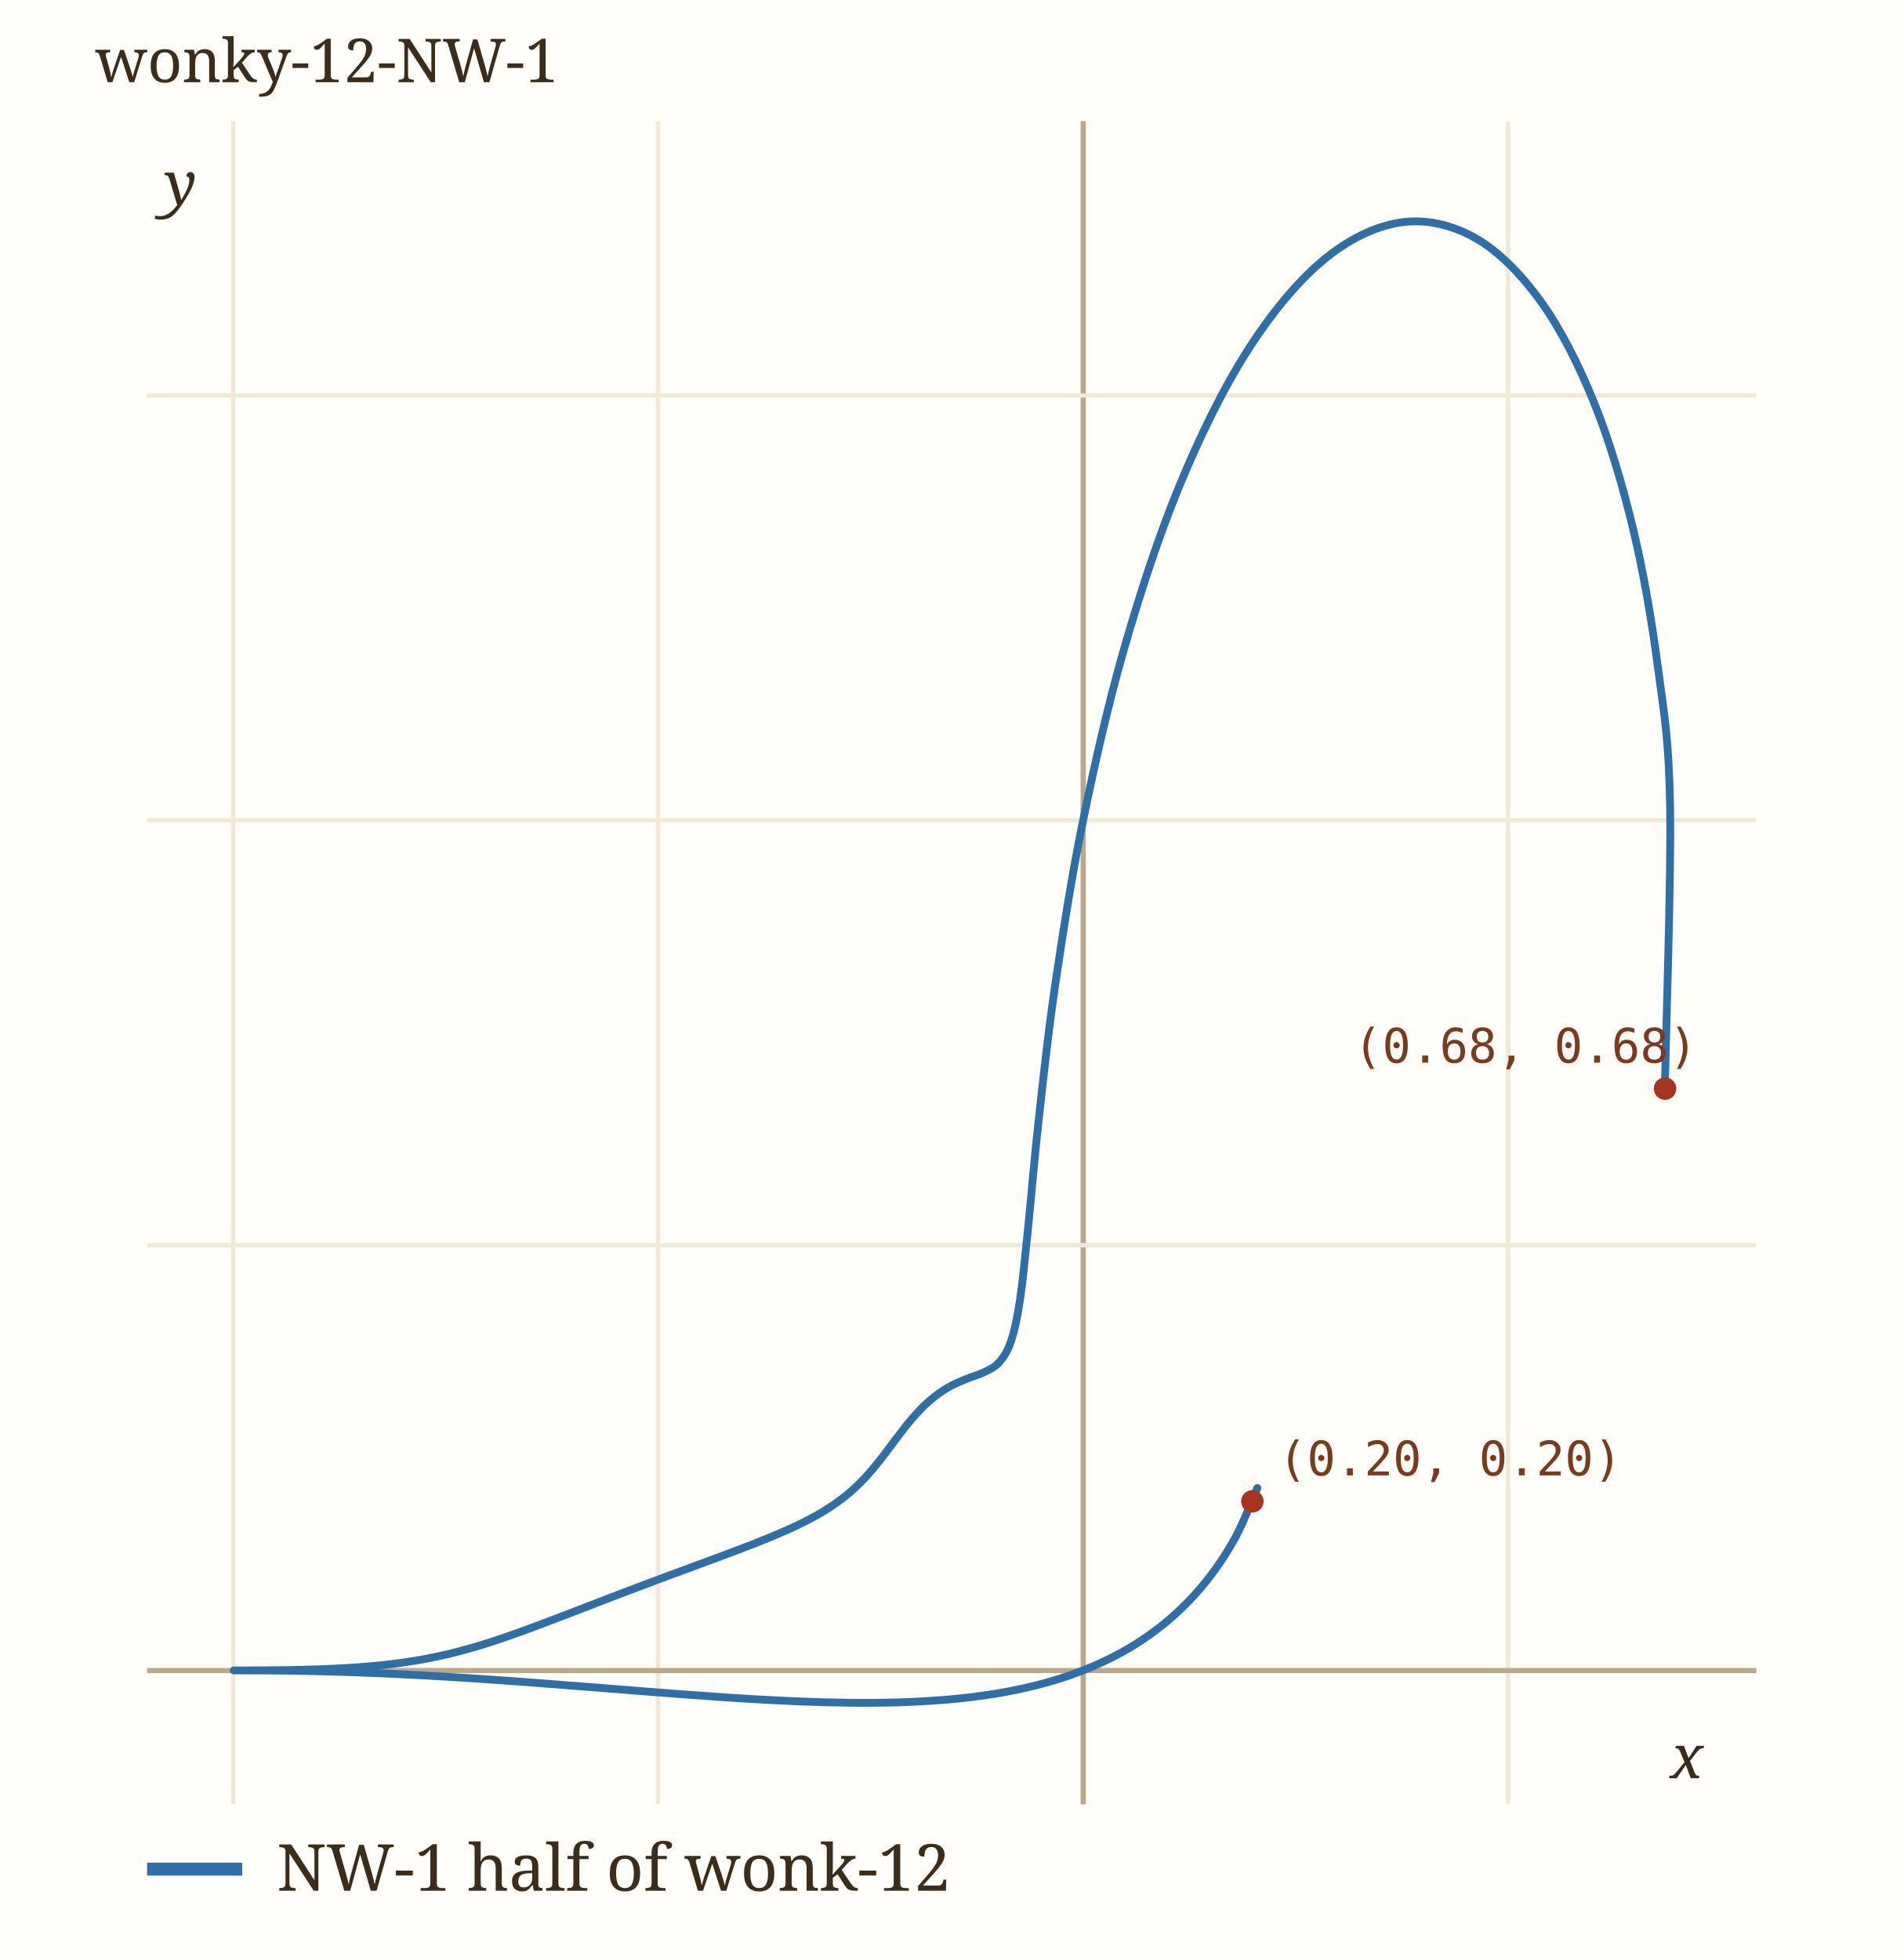
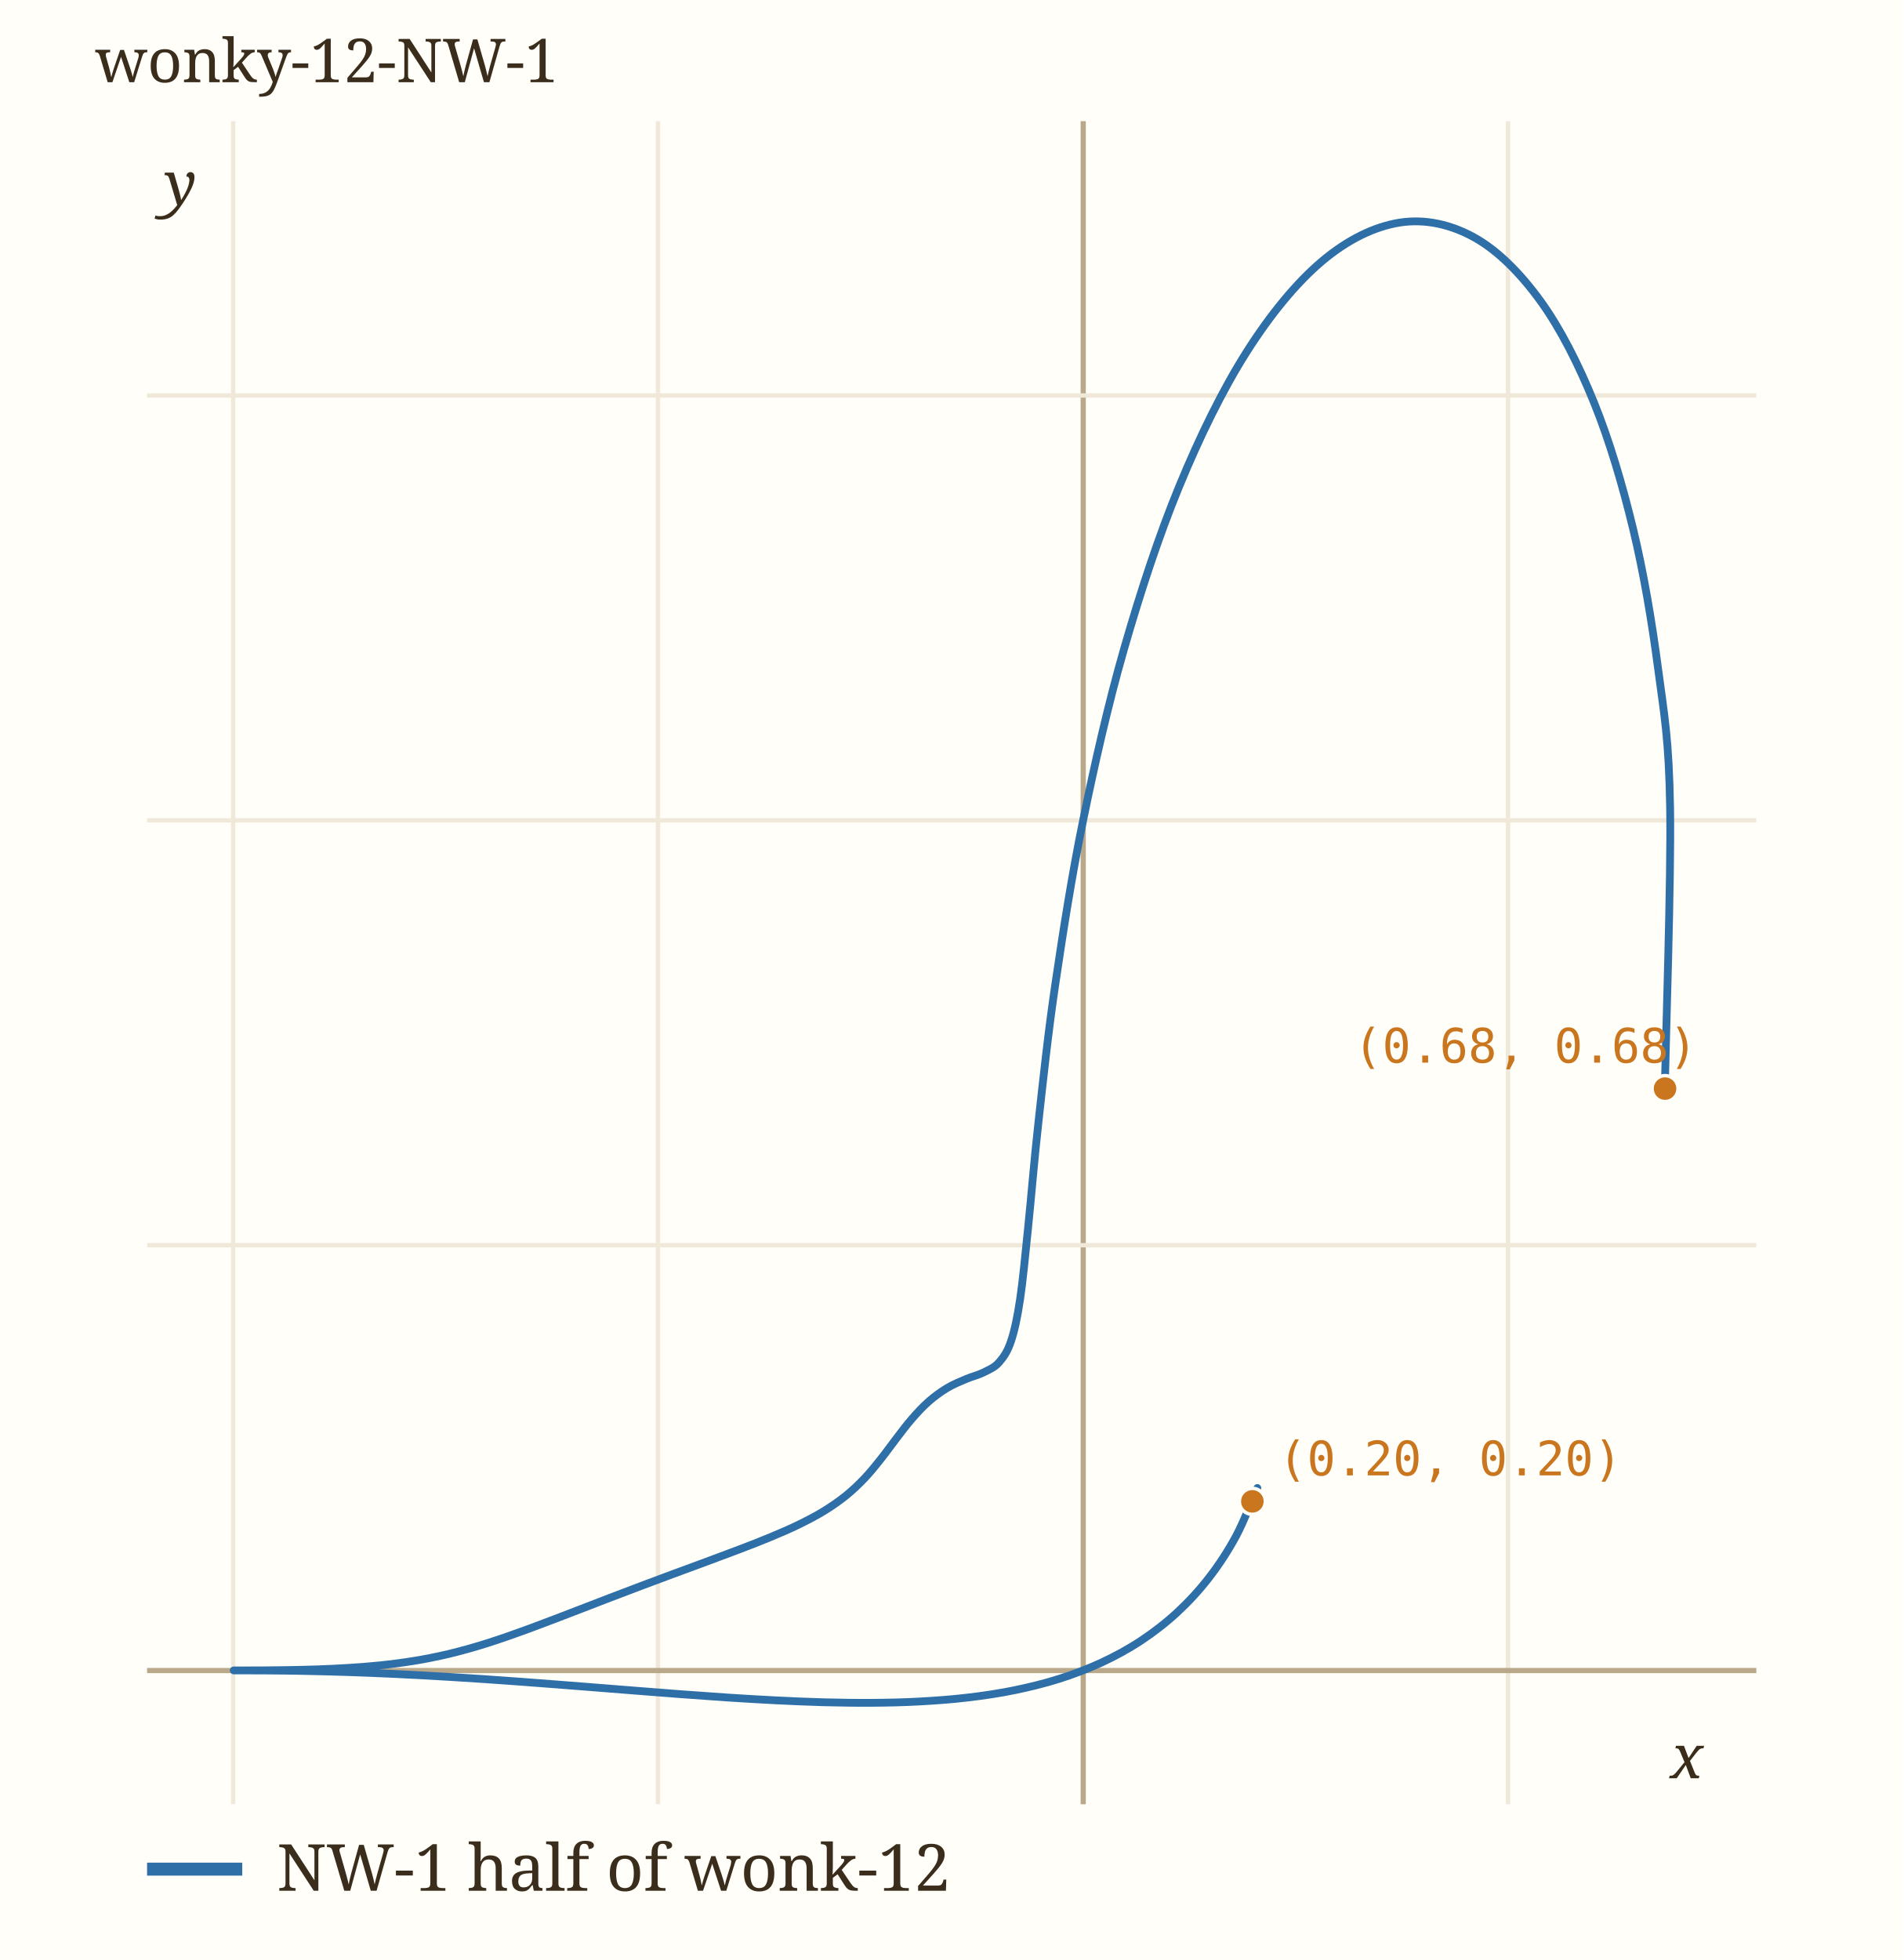
<svg xmlns="http://www.w3.org/2000/svg" viewBox="0 0 440 453" width="440" height="453" role="img" aria-label="wonky-12-NW-1" data-panel="wonky-12-NW-1">
  <rect x="0" y="0" width="440" height="453" fill="#fffef9" />
  <clipPath id="clip-wonky-12-NW-1">
    <rect x="34" y="28" width="372" height="389" />
  </clipPath>
  <g clip-path="url(#clip-wonky-12-NW-1)">
    <line x1="53.9" x2="53.9" y1="28" y2="417" stroke="#f0e8d8" stroke-width="1" />
    <text x="53.9" y="431.0" font-family="ui-monospace, Menlo, monospace" font-size="11" fill="#9c8a6a" text-anchor="middle">-1</text>
    <line x1="152.1" x2="152.1" y1="28" y2="417" stroke="#f0e8d8" stroke-width="1" />
    <text x="152.1" y="431.0" font-family="ui-monospace, Menlo, monospace" font-size="11" fill="#9c8a6a" text-anchor="middle">-0.5</text>
    <line x1="250.4" x2="250.4" y1="28" y2="417" stroke="#b9a98a" stroke-width="1.2" />
    <line x1="348.6" x2="348.6" y1="28" y2="417" stroke="#f0e8d8" stroke-width="1" />
    <text x="348.6" y="431.0" font-family="ui-monospace, Menlo, monospace" font-size="11" fill="#9c8a6a" text-anchor="middle">0.5</text>
    <line x1="34" x2="406" y1="386.1" y2="386.1" stroke="#b9a98a" stroke-width="1.2" />
    <line x1="34" x2="406" y1="287.8" y2="287.8" stroke="#f0e8d8" stroke-width="1" />
    <text x="28.0" y="291.8" font-family="ui-monospace, Menlo, monospace" font-size="11" fill="#9c8a6a" text-anchor="end">0.5</text>
    <line x1="34" x2="406" y1="189.6" y2="189.6" stroke="#f0e8d8" stroke-width="1" />
    <text x="28.0" y="193.6" font-family="ui-monospace, Menlo, monospace" font-size="11" fill="#9c8a6a" text-anchor="end">1</text>
    <line x1="34" x2="406" y1="91.4" y2="91.4" stroke="#f0e8d8" stroke-width="1" />
    <text x="28.0" y="95.4" font-family="ui-monospace, Menlo, monospace" font-size="11" fill="#9c8a6a" text-anchor="end">1.5</text>
    <path d="M384.84,251.59 C385.05,240.81 386.33,203.05 386.07,186.86 C385.81,170.68 384.70,165.23 383.28,154.48 C381.86,143.73 380.00,132.58 377.54,122.34 C375.07,112.10 372.05,101.83 368.48,93.04 C364.91,84.24 360.71,75.92 356.11,69.57 C351.50,63.21 346.27,57.93 340.86,54.91 C335.44,51.89 329.48,50.53 323.60,51.44 C317.72,52.36 311.48,55.40 305.57,60.40 C299.66,65.39 293.63,72.74 288.13,81.42 C282.63,90.09 277.29,101.01 272.58,112.44 C267.86,123.86 263.55,137.08 259.85,149.95 C256.15,162.81 253.01,176.76 250.37,189.63 C247.73,202.50 245.71,215.59 243.99,227.19 C242.27,238.78 241.12,249.77 240.07,259.18 C239.02,268.59 238.38,276.80 237.67,283.63 C236.96,290.47 236.47,295.82 235.82,300.20 C235.16,304.59 234.53,307.52 233.71,309.97 C232.90,312.42 231.98,313.69 230.92,314.90 C229.86,316.10 228.64,316.55 227.36,317.20 C226.08,317.84 224.65,318.15 223.24,318.76 C221.83,319.36 220.33,319.96 218.91,320.82 C217.48,321.68 216.05,322.72 214.69,323.91 C213.34,325.09 212.03,326.51 210.78,327.95 C209.52,329.39 208.34,331.00 207.14,332.56 C205.94,334.11 204.80,335.74 203.58,337.26 C202.36,338.79 201.16,340.29 199.82,341.70 C198.48,343.10 197.09,344.43 195.55,345.68 C194.00,346.92 192.34,348.08 190.54,349.19 C188.73,350.30 186.78,351.32 184.70,352.34 C182.63,353.35 180.40,354.31 178.09,355.27 C175.79,356.23 173.35,357.17 170.88,358.11 C168.42,359.05 165.85,359.99 163.32,360.94 C160.78,361.88 158.19,362.82 155.66,363.76 C153.14,364.70 150.61,365.64 148.17,366.56 C145.74,367.48 143.34,368.39 141.04,369.27 C138.74,370.15 136.51,371.01 134.37,371.84 C132.24,372.66 130.19,373.45 128.23,374.20 C126.27,374.94 124.40,375.65 122.60,376.32 C120.80,376.98 119.08,377.60 117.42,378.18 C115.76,378.75 114.17,379.29 112.62,379.78 C111.07,380.27 109.58,380.71 108.12,381.12 C106.65,381.53 105.23,381.90 103.83,382.24 C102.42,382.57 101.05,382.87 99.69,383.14 C98.32,383.42 96.98,383.66 95.65,383.87 C94.33,384.09 93.01,384.28 91.71,384.45 C90.41,384.62 89.12,384.76 87.84,384.90 C86.57,385.03 85.31,385.14 84.07,385.24 C82.83,385.34 81.60,385.42 80.41,385.49 C79.21,385.57 78.04,385.63 76.89,385.68 C75.75,385.74 74.63,385.78 73.55,385.82 C72.47,385.85 71.42,385.88 70.41,385.91 C69.41,385.94 68.44,385.96 67.51,385.97 C66.59,385.99 65.70,386.00 64.87,386.01 C64.03,386.03 63.24,386.03 62.50,386.04 C61.76,386.05 61.07,386.05 60.42,386.06 C59.78,386.06 59.19,386.06 58.64,386.06 C58.10,386.06 57.60,386.07 57.15,386.07 C56.71,386.07 56.31,386.07 55.96,386.07 C55.61,386.07 55.31,386.07 55.05,386.07 C54.79,386.07 54.59,386.07 54.42,386.07 C54.25,386.07 54.13,386.07 54.05,386.07 C53.97,386.07 53.93,386.07 53.93,386.07 C53.93,386.07 54.03,386.07 54.05,386.07 C54.07,386.07 53.99,386.07 54.05,386.07 C54.11,386.07 54.25,386.07 54.42,386.07 C54.59,386.07 54.80,386.07 55.05,386.07 C55.31,386.07 55.61,386.07 55.97,386.07 C56.32,386.07 56.72,386.07 57.18,386.07 C57.63,386.07 58.14,386.07 58.70,386.08 C59.27,386.08 59.88,386.08 60.56,386.08 C61.24,386.09 61.98,386.09 62.78,386.10 C63.58,386.11 64.45,386.11 65.38,386.12 C66.32,386.13 67.32,386.15 68.40,386.16 C69.48,386.18 70.62,386.20 71.86,386.23 C73.09,386.25 74.40,386.28 75.79,386.32 C77.19,386.36 78.67,386.40 80.25,386.45 C81.82,386.50 83.48,386.56 85.25,386.63 C87.01,386.70 88.87,386.78 90.83,386.87 C92.79,386.96 94.85,387.06 97.02,387.18 C99.19,387.29 101.46,387.42 103.84,387.57 C106.22,387.71 108.70,387.87 111.29,388.04 C113.89,388.22 116.59,388.41 119.39,388.61 C122.19,388.82 125.10,389.04 128.11,389.27 C131.11,389.50 134.22,389.75 137.41,390.00 C140.60,390.25 143.89,390.52 147.25,390.78 C150.60,391.04 154.05,391.32 157.55,391.58 C161.05,391.84 164.63,392.10 168.25,392.34 C171.86,392.57 175.54,392.80 179.23,392.98 C182.92,393.17 186.66,393.33 190.39,393.43 C194.12,393.52 197.89,393.59 201.62,393.56 C205.35,393.53 209.10,393.45 212.79,393.24 C216.49,393.04 220.18,392.76 223.80,392.33 C227.42,391.90 231.01,391.37 234.51,390.65 C238.02,389.93 241.47,389.08 244.83,388.02 C248.18,386.95 251.46,385.73 254.62,384.26 C257.78,382.79 260.85,381.12 263.77,379.19 C266.69,377.25 269.50,375.09 272.13,372.66 C274.76,370.22 277.26,367.52 279.53,364.58 C281.80,361.64 283.91,358.41 285.74,355.02 C287.57,351.62 289.88,345.54 290.51,344.20 C291.13,342.85 289.66,346.49 289.48,346.95" fill="none" stroke="#2f6fa8" stroke-width="1.8" stroke-linecap="round" data-path="wonky-12-NW-1" />
-     <circle cx="289.5" cy="347.0" r="2.6" fill="#a8341f" />
-     <text x="295.5" y="341.0" font-family="ui-monospace, Menlo, monospace" font-size="11" fill="#7a3a20">(0.20, 0.20)</text>
-     <circle cx="384.9" cy="251.6" r="2.6" fill="#a8341f" />
-     <text x="312.9" y="245.6" font-family="ui-monospace, Menlo, monospace" font-size="11" fill="#7a3a20">(0.68, 0.68)</text>
+     <circle cx="289.5" cy="347.0" r="3" fill="#c9761f" stroke="#fffef9" stroke-width="0.8" />
+     <text x="295.5" y="341.0" font-family="ui-monospace, Menlo, monospace" font-size="11" fill="#c9761f">(0.20, 0.20)</text>
+     <circle cx="384.9" cy="251.6" r="3" fill="#c9761f" stroke="#fffef9" stroke-width="0.8" />
+     <text x="312.9" y="245.6" font-family="ui-monospace, Menlo, monospace" font-size="11" fill="#c9761f">(0.68, 0.68)</text>
  </g>
  <text x="386.1" y="411.0" font-family="Georgia, serif" font-size="14" font-style="italic" fill="#3b2d1c">x</text>
  <text x="38.0" y="47.4" font-family="Georgia, serif" font-size="14" font-style="italic" fill="#3b2d1c">y</text>
  <text x="22" y="19" font-family="Georgia, serif" font-size="14" fill="#3b2d1c">wonky-12-NW-1</text>
  <line x1="34" x2="56" y1="432" y2="432" stroke="#2f6fa8" stroke-width="3" />
  <text x="64" y="437" font-family="Georgia, serif" font-size="15" fill="#3b2d1c">NW-1 half of wonk-12</text>
</svg>
